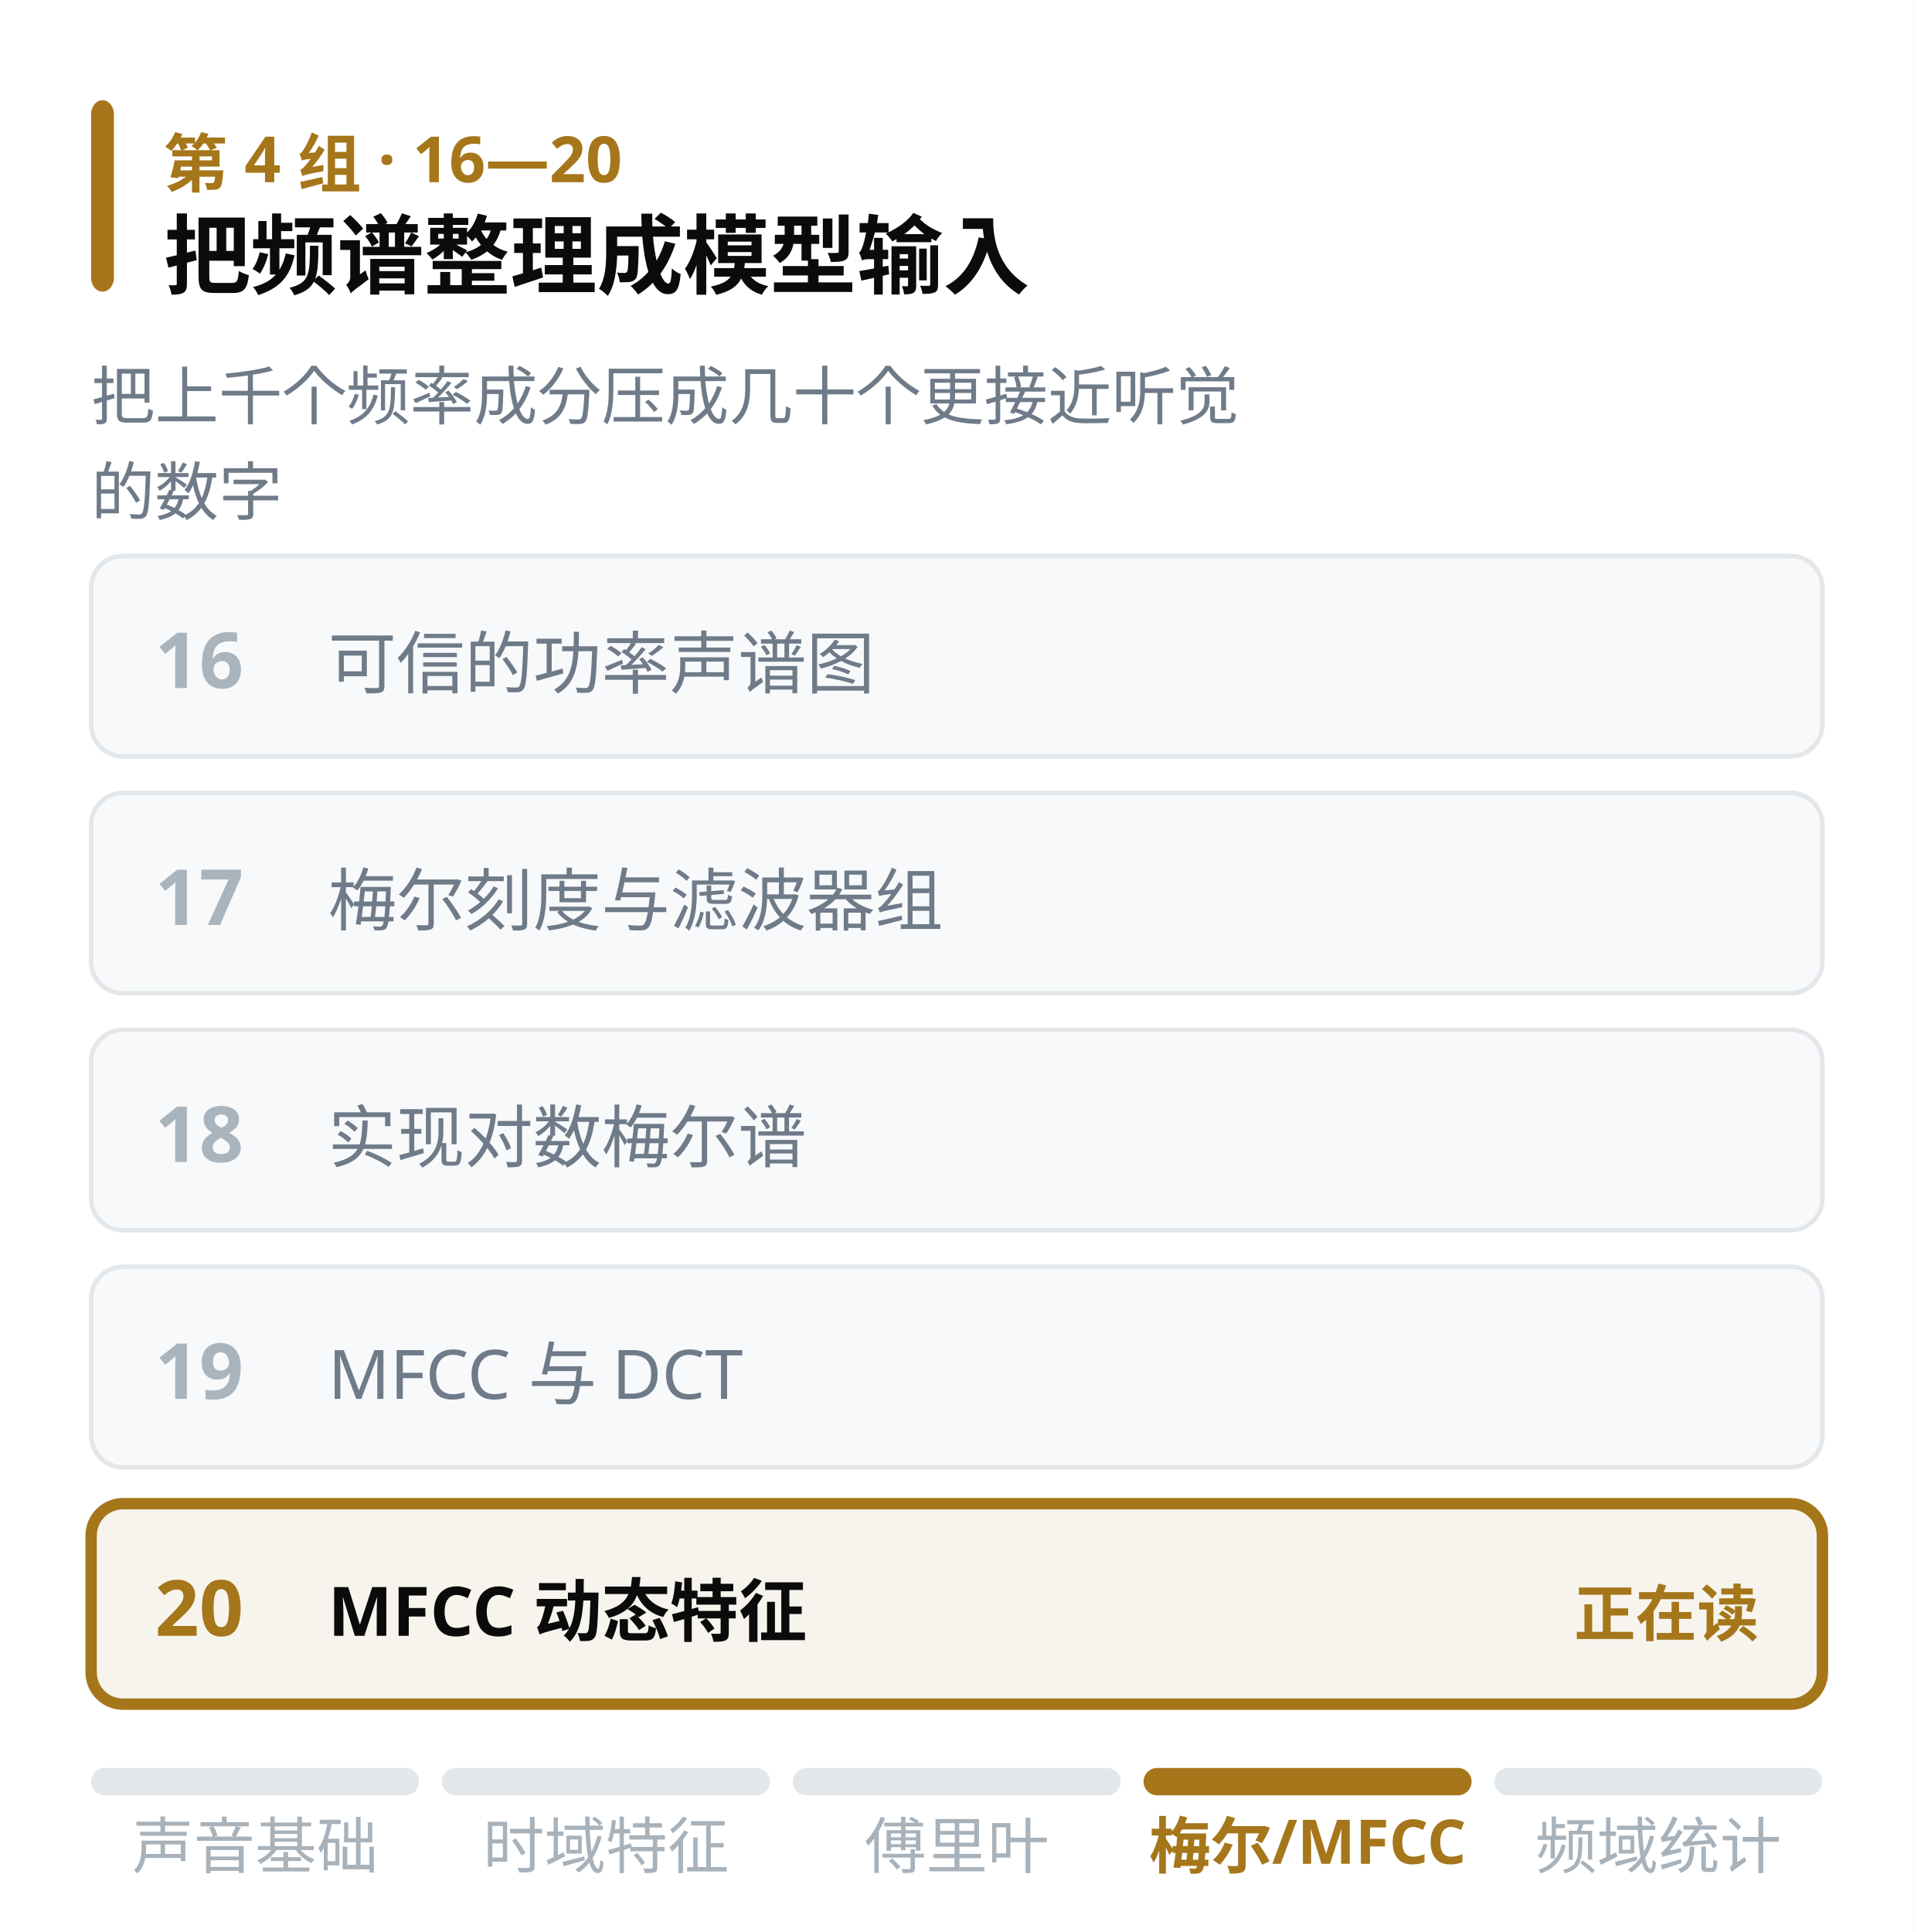
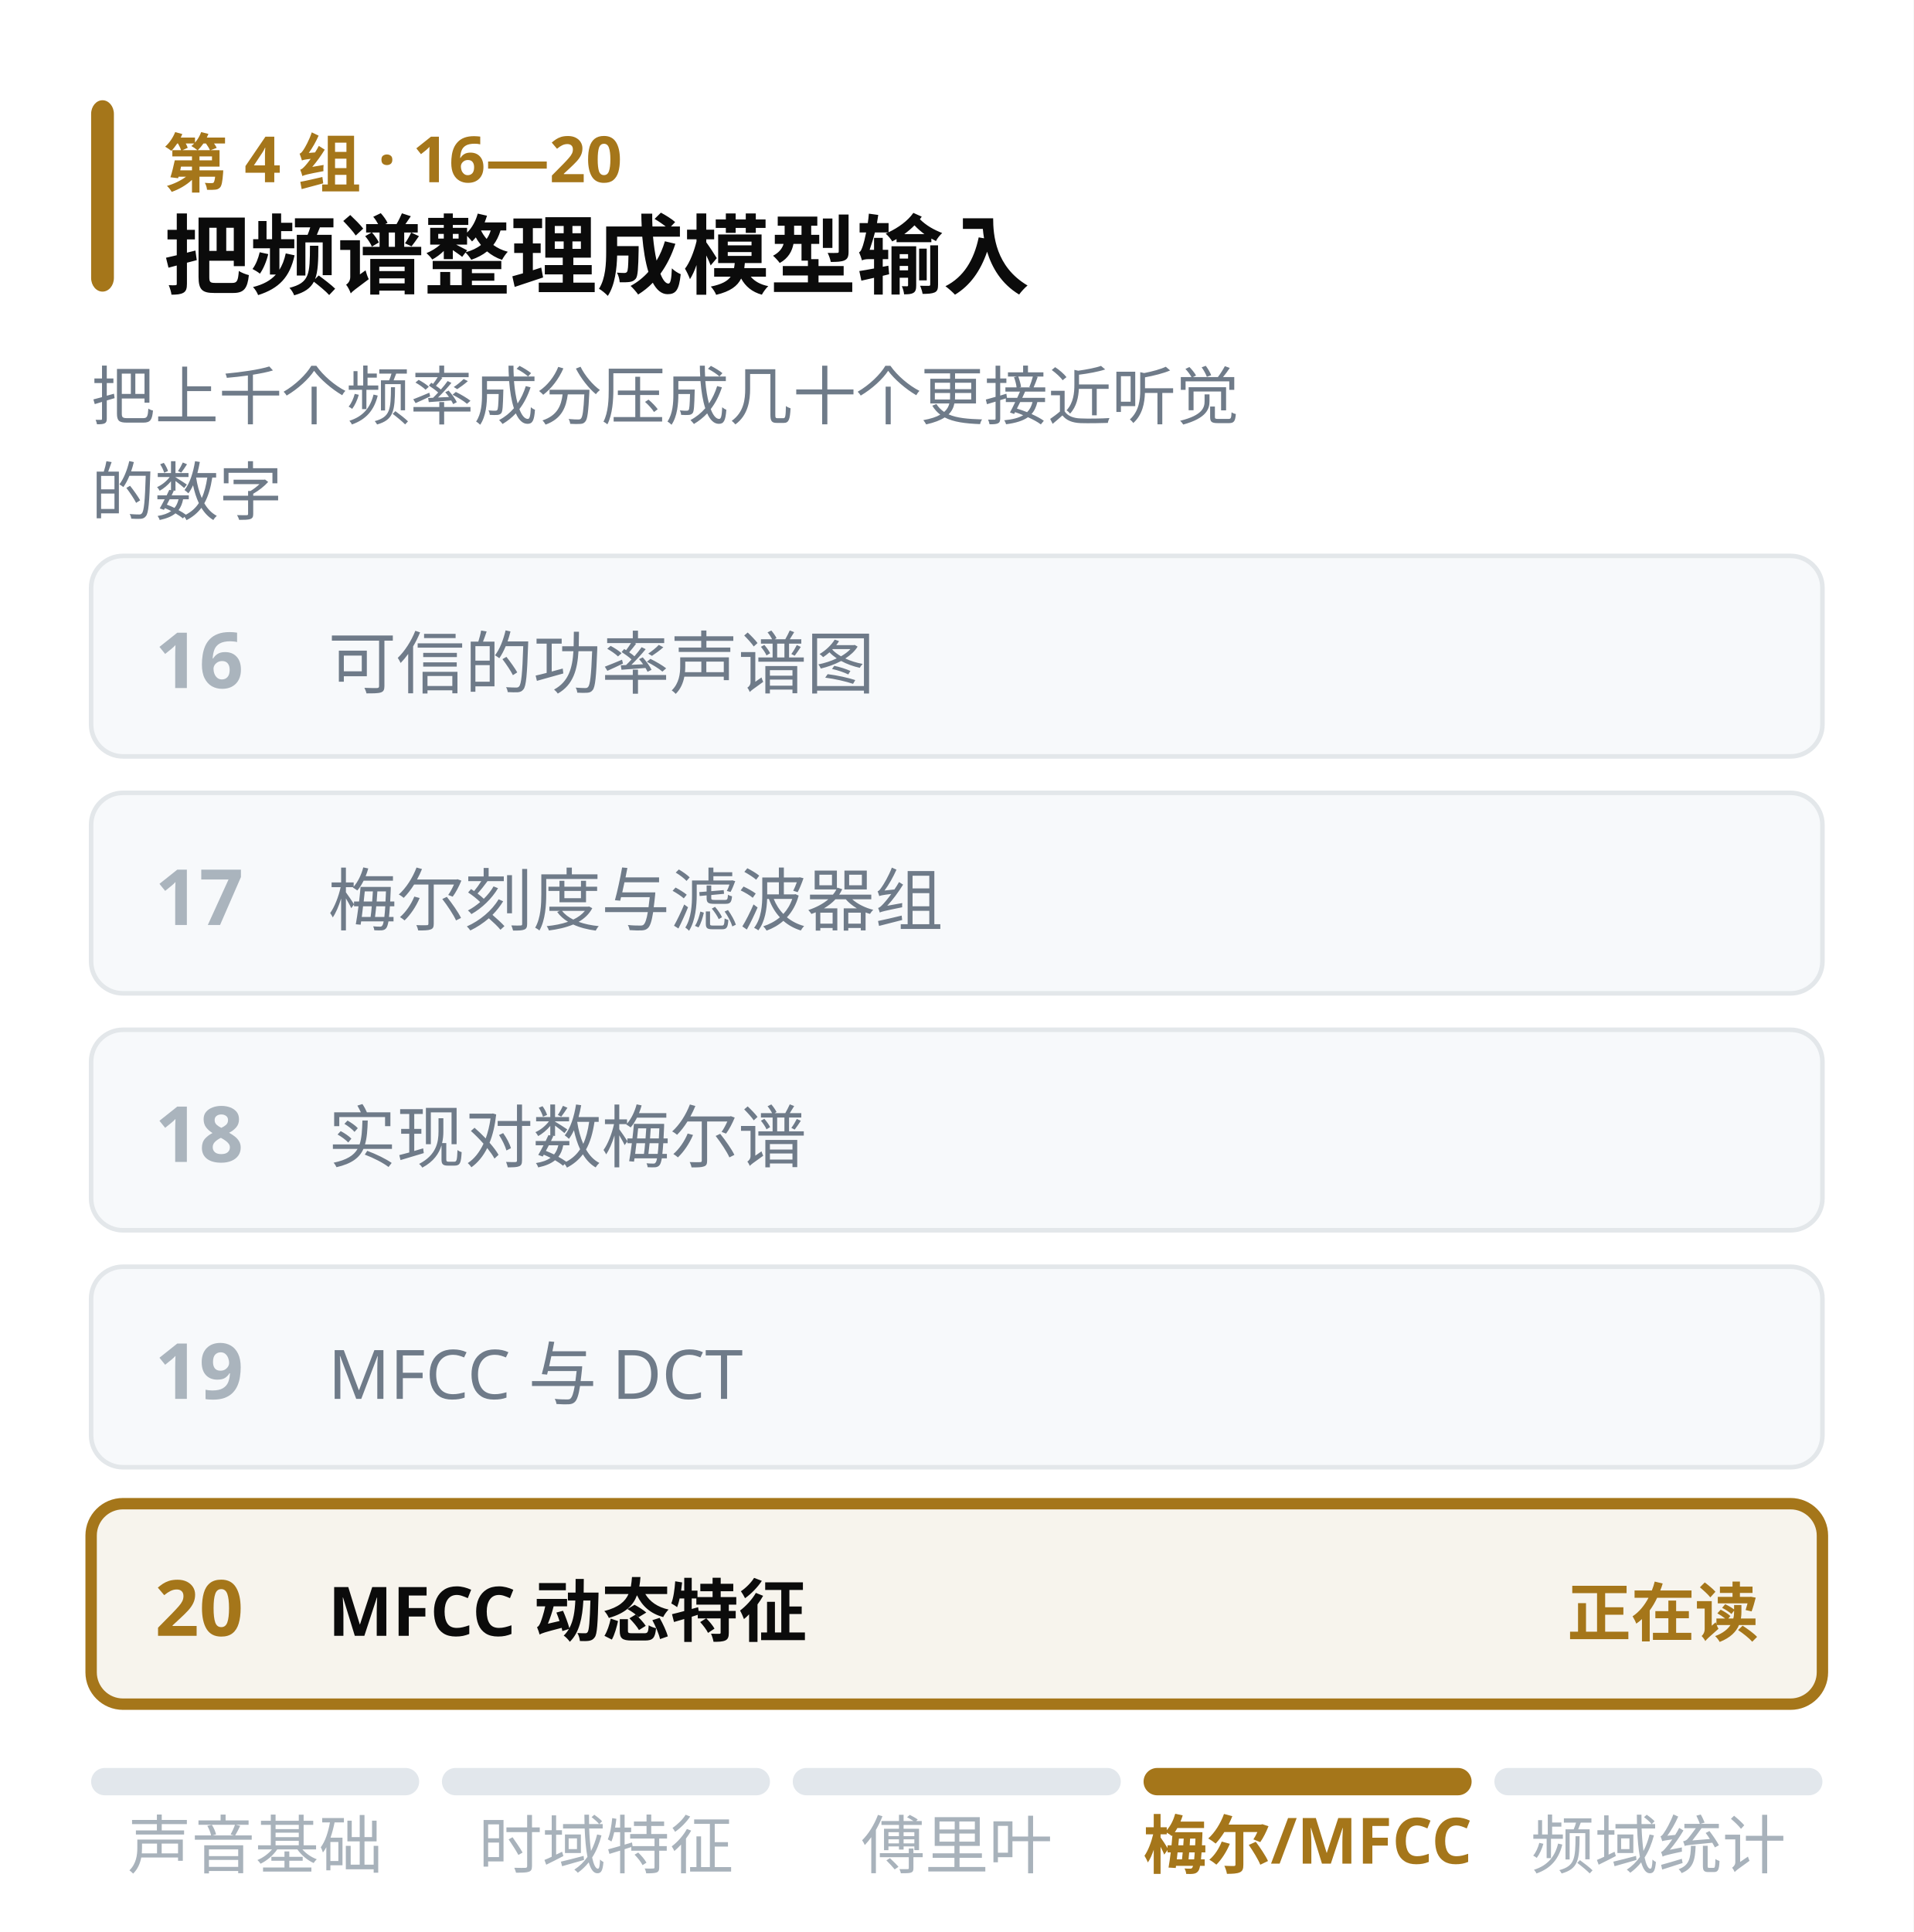
<svg xmlns="http://www.w3.org/2000/svg" viewBox="0 0 420 424" width="420" height="424" font-family="Microsoft YaHei, PingFang SC, Noto Sans SC, Hiragino Sans GB, sans-serif" fill="#0b0b0b" role="img" aria-label="第 20 课属于第 4 组「把频谱整理成模型输入」，本组共 5 课">
  <rect width="420" height="424" fill="#ffffff" />
  <rect x="20" y="22" width="5" height="42" rx="3" fill="#a5761a" stroke="none" stroke-width="1" />
  <text x="36" y="41" font-size="14" font-weight="700" fill="#a5761a" text-anchor="start">第 4 组 · 16—20</text>
  <text x="36" y="63" font-size="19" font-weight="700" fill="#0b0b0b" text-anchor="start">把频谱整理成模型输入</text>
  <text x="20" y="92" font-size="14" font-weight="400" fill="#6f7b89" text-anchor="start">
    <tspan x="20" dy="0">把上千个频率成分压成几十个更接近听觉</tspan>
    <tspan x="20" dy="21">的数字</tspan>
  </text>
  <rect x="20" y="122" width="380" height="44" rx="7" fill="#f7f9fb" stroke="#e3e7ea" stroke-width="1" />
  <text x="34" y="151" font-size="17" font-weight="700" fill="#aab4bd" text-anchor="start">16</text>
  <text x="72" y="151" font-size="15" font-weight="400" fill="#6f7b89" text-anchor="start">可信的功率声谱图</text>
  <rect x="20" y="174" width="380" height="44" rx="7" fill="#f7f9fb" stroke="#e3e7ea" stroke-width="1" />
  <text x="34" y="203" font-size="17" font-weight="700" fill="#aab4bd" text-anchor="start">17</text>
  <text x="72" y="203" font-size="15" font-weight="400" fill="#6f7b89" text-anchor="start">梅尔刻度与滤波器组</text>
  <rect x="20" y="226" width="380" height="44" rx="7" fill="#f7f9fb" stroke="#e3e7ea" stroke-width="1" />
  <text x="34" y="255" font-size="17" font-weight="700" fill="#aab4bd" text-anchor="start">18</text>
  <text x="72" y="255" font-size="15" font-weight="400" fill="#6f7b89" text-anchor="start">实现对数梅尔谱</text>
  <rect x="20" y="278" width="380" height="44" rx="7" fill="#f7f9fb" stroke="#e3e7ea" stroke-width="1" />
  <text x="34" y="307" font-size="17" font-weight="700" fill="#aab4bd" text-anchor="start">19</text>
  <text x="72" y="307" font-size="15" font-weight="400" fill="#6f7b89" text-anchor="start">MFCC 与 DCT</text>
  <rect x="20" y="330" width="380" height="44" rx="7" fill="#a5761a14" stroke="#a5761a" stroke-width="2.5" />
  <text x="34" y="359" font-size="17" font-weight="700" fill="#a5761a" text-anchor="start">20</text>
  <text x="72" y="359" font-size="15" font-weight="700" fill="#0b0b0b" text-anchor="start">MFCC 动态特征</text>
-   <text x="386" y="359" font-size="13.5" font-weight="700" fill="#a5761a" text-anchor="end">正在读</text>
+   <text x="386" y="359" font-size="14" font-weight="700" fill="#a5761a" text-anchor="end">正在读</text>
  <rect x="20" y="388" width="72" height="6" rx="3" fill="#e2e7ec" stroke="none" stroke-width="1" />
-   <text x="56" y="410" font-size="13.5" font-weight="400" fill="#a8b2bb" text-anchor="middle">声音基础</text>
+   <text x="56" y="410" font-size="14" font-weight="400" fill="#a8b2bb" text-anchor="middle">声音基础</text>
  <rect x="97" y="388" width="72" height="6" rx="3" fill="#e2e7ec" stroke="none" stroke-width="1" />
-   <text x="133" y="410" font-size="13.5" font-weight="400" fill="#a8b2bb" text-anchor="middle">时域特征</text>
+   <text x="133" y="410" font-size="14" font-weight="400" fill="#a8b2bb" text-anchor="middle">时域特征</text>
  <rect x="174" y="388" width="72" height="6" rx="3" fill="#e2e7ec" stroke="none" stroke-width="1" />
-   <text x="210" y="410" font-size="13.5" font-weight="400" fill="#a8b2bb" text-anchor="middle">傅里叶</text>
+   <text x="210" y="410" font-size="14" font-weight="400" fill="#a8b2bb" text-anchor="middle">傅里叶</text>
  <rect x="251" y="388" width="72" height="6" rx="3" fill="#a5761a" stroke="none" stroke-width="1" />
-   <text x="287" y="410" font-size="13.5" font-weight="700" fill="#a5761a" text-anchor="middle">梅尔/MFCC</text>
+   <text x="287" y="410" font-size="14" font-weight="700" fill="#a5761a" text-anchor="middle">梅尔/MFCC</text>
  <rect x="328" y="388" width="72" height="6" rx="3" fill="#e2e7ec" stroke="none" stroke-width="1" />
-   <text x="364" y="410" font-size="13.5" font-weight="400" fill="#a8b2bb" text-anchor="middle">频域统计</text>
+   <text x="364" y="410" font-size="14" font-weight="400" fill="#a8b2bb" text-anchor="middle">频域统计</text>
</svg>
